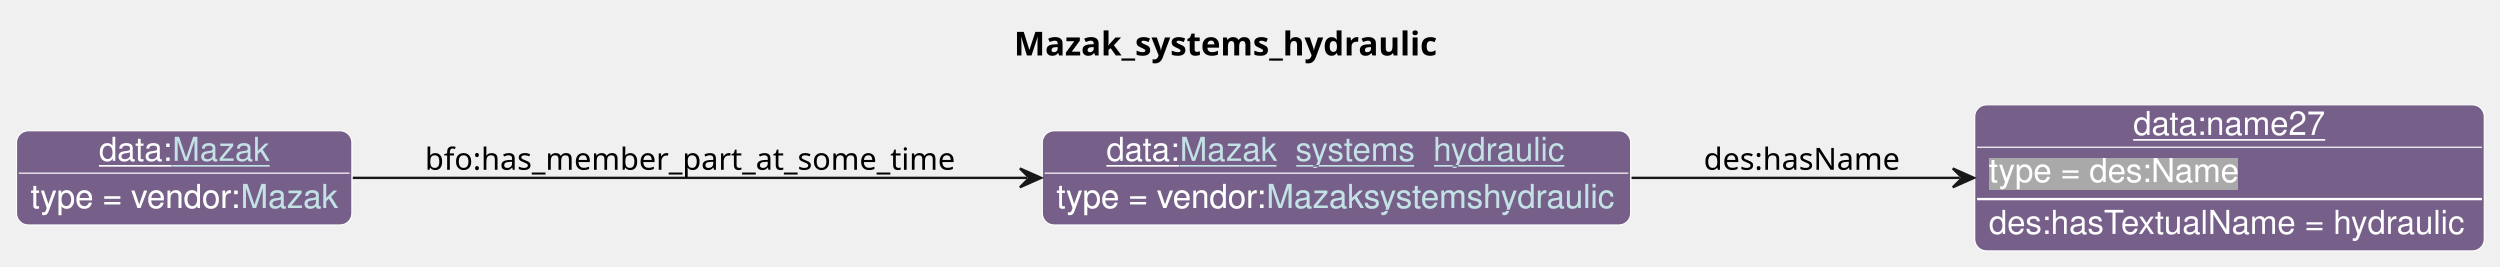
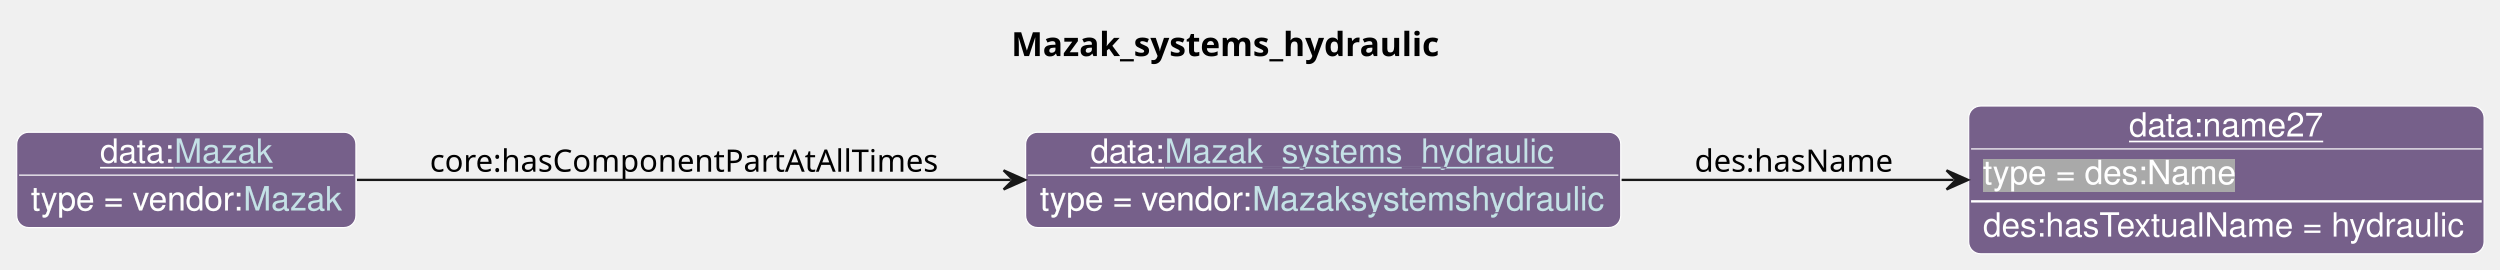
- <svg xmlns="http://www.w3.org/2000/svg" xmlns:xlink="http://www.w3.org/1999/xlink" contentStyleType="text/css" data-diagram-type="CLASS" height="113px" preserveAspectRatio="none" style="width:1061px;height:113px;background:#FFFFFF;" version="1.1" viewBox="0 0 1061 113" width="1061px" zoomAndPan="magnify">
+ <svg xmlns="http://www.w3.org/2000/svg" xmlns:xlink="http://www.w3.org/1999/xlink" contentStyleType="text/css" data-diagram-type="CLASS" height="113px" preserveAspectRatio="none" style="width:1049px;height:113px;background:#FFFFFF;" version="1.1" viewBox="0 0 1049 113" width="1049px" zoomAndPan="magnify">
  <defs>
-     <filter height="1" id="bv3co0tt0127y0" width="1" x="0" y="0">
+     <filter height="1" id="bkb16vfpd3o1w0" width="1" x="0" y="0">
      <feFlood flood-color="#76608A" result="flood" />
      <feComposite in="SourceGraphic" in2="flood" operator="over" />
    </filter>
-     <filter height="1" id="bv3co0tt0127y1" width="1" x="0" y="0">
+     <filter height="1" id="bkb16vfpd3o1w1" width="1" x="0" y="0">
      <feFlood flood-color="#A9A9A9" result="flood" />
      <feComposite in="SourceGraphic" in2="flood" operator="over" />
    </filter>
  </defs>
  <g>
    <g class="title" data-source-line="13">
-       <text fill="#000000" font-family="sans-serif" font-size="14" font-weight="bold" lengthAdjust="spacing" textLength="186.642" x="430.345" y="23.535">Mazak_systems_hydraulic</text>
+       <text fill="#000000" font-family="sans-serif" font-size="14" font-weight="bold" lengthAdjust="spacing" textLength="186.642" x="424.345" y="23.535">Mazak_systems_hydraulic</text>
    </g>
    <g class="entity" data-entity="o0" data-source-line="131" data-uid="ent0002" id="entity_o0">
-       <rect fill="#76608A" height="40" rx="5" ry="5" style="stroke:#FFFFFF;stroke-width:0.5;" width="249.713" x="442.35" y="55.488" />
-       <text fill="#FFFFFF" font-family="Helvetica" font-size="14" lengthAdjust="spacing" text-decoration="underline" textLength="31.138" x="469.552" y="68.269">data:</text>
+       <rect fill="#76608A" height="40" rx="5" ry="5" style="stroke:#FFFFFF;stroke-width:0.5;" width="249.713" x="430.35" y="55.488" />
+       <text fill="#FFFFFF" font-family="Helvetica" font-size="14" lengthAdjust="spacing" text-decoration="underline" textLength="31.138" x="457.552" y="68.269">data:</text>
      <a href="./Mazak_systems_hydraulic.html" target="_top" title="./Mazak_systems_hydraulic.html" xlink:actuate="onRequest" xlink:href="./Mazak_systems_hydraulic.html" xlink:show="new" xlink:title="./Mazak_systems_hydraulic.html" xlink:type="simple">
-         <text fill="#C4E1E6" font-family="Helvetica" font-size="14" lengthAdjust="spacing" text-decoration="underline" textLength="164.172" x="500.689" y="68.269">Mazak_systems_hydraulic</text>
+         <text fill="#C4E1E6" font-family="Helvetica" font-size="14" lengthAdjust="spacing" text-decoration="underline" textLength="164.172" x="488.689" y="68.269">Mazak_systems_hydraulic</text>
      </a>
-       <line style="stroke:#FFFFFF;stroke-width:0.5;" x1="443.35" x2="691.063" y1="73.488" y2="73.488" />
-       <text fill="#FFFFFF" filter="url(#bv3co0tt0127y0)" font-family="Helvetica" font-size="14" lengthAdjust="spacing" textLength="89.113" x="448.35" y="88.269">type = vendor:</text>
+       <line style="stroke:#FFFFFF;stroke-width:0.5;" x1="431.35" x2="679.063" y1="73.488" y2="73.488" />
+       <text fill="#FFFFFF" filter="url(#bkb16vfpd3o1w0)" font-family="Helvetica" font-size="14" lengthAdjust="spacing" textLength="89.113" x="436.35" y="88.269">type = vendor:</text>
      <a href="../Mazak.html#Mazaksystemshydraulic" target="_top" title="../Mazak.html#Mazaksystemshydraulic" xlink:actuate="onRequest" xlink:href="../Mazak.html#Mazaksystemshydraulic" xlink:show="new" xlink:title="../Mazak.html#Mazaksystemshydraulic" xlink:type="simple">
-         <text fill="#C4E1E6" filter="url(#bv3co0tt0127y0)" font-family="Helvetica" font-size="14" lengthAdjust="spacing" textLength="148.6" x="537.463" y="88.269">Mazaksystemshydraulic</text>
-         <line style="stroke:#76608A;stroke-width:0.5;" x1="537.463" x2="686.063" y1="89.269" y2="89.269" />
+         <text fill="#C4E1E6" filter="url(#bkb16vfpd3o1w0)" font-family="Helvetica" font-size="14" lengthAdjust="spacing" textLength="148.6" x="525.463" y="88.269">Mazaksystemshydraulic</text>
+         <line style="stroke:#76608A;stroke-width:0.5;" x1="525.463" x2="674.063" y1="89.269" y2="89.269" />
      </a>
    </g>
    <g class="entity" data-entity="o1" data-source-line="131" data-uid="ent0003" id="entity_o1">
-       <rect fill="#76608A" height="62" rx="5" ry="5" style="stroke:#FFFFFF;stroke-width:0.5;" width="216.272" x="838.06" y="44.488" />
-       <text fill="#FFFFFF" font-family="Helvetica" font-size="14" lengthAdjust="spacing" text-decoration="underline" textLength="81.731" x="905.331" y="57.269">data:name27</text>
-       <line style="stroke:#FFFFFF;stroke-width:0.5;" x1="839.06" x2="1053.332" y1="62.488" y2="62.488" />
-       <text fill="#FFFFFF" filter="url(#bv3co0tt0127y1)" font-family="Helvetica" font-size="14" lengthAdjust="spacing" textLength="106.224" x="844.06" y="77.269">type = des:Name</text>
-       <line style="stroke:#FFFFFF;stroke-width:1;" x1="839.06" x2="1053.332" y1="84.488" y2="84.488" />
-       <text fill="#FFFFFF" font-family="Helvetica" font-size="14" lengthAdjust="spacing" textLength="204.272" x="844.06" y="99.269">des:hasTextualName = hydraulic</text>
+       <rect fill="#76608A" height="62" rx="5" ry="5" style="stroke:#FFFFFF;stroke-width:0.5;" width="216.272" x="826.06" y="44.488" />
+       <text fill="#FFFFFF" font-family="Helvetica" font-size="14" lengthAdjust="spacing" text-decoration="underline" textLength="81.731" x="893.331" y="57.269">data:name27</text>
+       <line style="stroke:#FFFFFF;stroke-width:0.5;" x1="827.06" x2="1041.332" y1="62.488" y2="62.488" />
+       <text fill="#FFFFFF" filter="url(#bkb16vfpd3o1w1)" font-family="Helvetica" font-size="14" lengthAdjust="spacing" textLength="106.224" x="832.06" y="77.269">type = des:Name</text>
+       <line style="stroke:#FFFFFF;stroke-width:1;" x1="827.06" x2="1041.332" y1="84.488" y2="84.488" />
+       <text fill="#FFFFFF" font-family="Helvetica" font-size="14" lengthAdjust="spacing" textLength="204.272" x="832.06" y="99.269">des:hasTextualName = hydraulic</text>
    </g>
    <g class="entity" data-entity="o2" data-source-line="131" data-uid="ent0004" id="entity_o2">
      <rect fill="#76608A" height="40" rx="5" ry="5" style="stroke:#FFFFFF;stroke-width:0.5;" width="142.348" x="7" y="55.488" />
      <text fill="#FFFFFF" font-family="Helvetica" font-size="14" lengthAdjust="spacing" text-decoration="underline" textLength="31.138" x="41.988" y="68.269">data:</text>
      <a href="./Mazak.html" target="_top" title="./Mazak.html" xlink:actuate="onRequest" xlink:href="./Mazak.html" xlink:show="new" xlink:title="./Mazak.html" xlink:type="simple">
        <text fill="#C4E1E6" font-family="Helvetica" font-size="14" lengthAdjust="spacing" text-decoration="underline" textLength="41.234" x="73.126" y="68.269">Mazak</text>
      </a>
      <line style="stroke:#FFFFFF;stroke-width:0.5;" x1="8" x2="148.348" y1="73.488" y2="73.488" />
-       <text fill="#FFFFFF" filter="url(#bv3co0tt0127y0)" font-family="Helvetica" font-size="14" lengthAdjust="spacing" textLength="89.113" x="13" y="88.269">type = vendor:</text>
+       <text fill="#FFFFFF" filter="url(#bkb16vfpd3o1w0)" font-family="Helvetica" font-size="14" lengthAdjust="spacing" textLength="89.113" x="13" y="88.269">type = vendor:</text>
      <a href="../Mazak.html#Mazak" target="_top" title="../Mazak.html#Mazak" xlink:actuate="onRequest" xlink:href="../Mazak.html#Mazak" xlink:show="new" xlink:title="../Mazak.html#Mazak" xlink:type="simple">
-         <text fill="#C4E1E6" filter="url(#bv3co0tt0127y0)" font-family="Helvetica" font-size="14" lengthAdjust="spacing" textLength="41.234" x="102.113" y="88.269">Mazak</text>
+         <text fill="#C4E1E6" filter="url(#bkb16vfpd3o1w0)" font-family="Helvetica" font-size="14" lengthAdjust="spacing" textLength="41.234" x="102.113" y="88.269">Mazak</text>
        <line style="stroke:#76608A;stroke-width:0.5;" x1="102.113" x2="143.348" y1="89.269" y2="89.269" />
      </a>
    </g>
    <g class="link" data-entity-1="o0" data-entity-2="o1" data-source-line="195" data-uid="lnk5" id="link_o0_o1">
-       <path codeLine="195" d="M692.43,75.488 C739.41,75.488 786.45,75.488 831.76,75.488" fill="none" id="o0-to-o1" style="stroke:#181818;stroke-width:1;" />
-       <polygon fill="#181818" points="837.76,75.488,828.76,71.488,832.76,75.488,828.76,79.488,837.76,75.488" style="stroke:#181818;stroke-width:1;" />
-       <text fill="#000000" font-family="sans-serif" font-size="13" lengthAdjust="spacing" textLength="84.202" x="723.06" y="72.057">des:hasName</text>
+       <path codeLine="195" d="M680.43,75.488 C727.41,75.488 774.45,75.488 819.76,75.488" fill="none" id="o0-to-o1" style="stroke:#181818;stroke-width:1;" />
+       <polygon fill="#181818" points="825.76,75.488,816.76,71.488,820.76,75.488,816.76,79.488,825.76,75.488" style="stroke:#181818;stroke-width:1;" />
+       <text fill="#000000" font-family="sans-serif" font-size="13" lengthAdjust="spacing" textLength="84.202" x="711.06" y="72.057">des:hasName</text>
    </g>
    <g class="link" data-entity-1="o2" data-entity-2="o0" data-source-line="195" data-uid="lnk6" id="link_o2_o0">
-       <path codeLine="195" d="M149.73,75.488 C226.05,75.488 343.21,75.488 435.85,75.488" fill="none" id="o2-to-o0" style="stroke:#181818;stroke-width:1;" />
-       <polygon fill="#181818" points="441.85,75.488,432.85,71.488,436.85,75.488,432.85,79.488,441.85,75.488" style="stroke:#181818;stroke-width:1;" />
-       <text fill="#000000" font-family="sans-serif" font-size="13" lengthAdjust="spacing" textLength="231.27" x="180.35" y="72.057">bfo:has_member_part_at_some_time</text>
+       <path codeLine="195" d="M149.78,75.488 C223.57,75.488 334.81,75.488 424.11,75.488" fill="none" id="o2-to-o0" style="stroke:#181818;stroke-width:1;" />
+       <polygon fill="#181818" points="430.11,75.488,421.11,71.488,425.11,75.488,421.11,79.488,430.11,75.488" style="stroke:#181818;stroke-width:1;" />
+       <text fill="#000000" font-family="sans-serif" font-size="13" lengthAdjust="spacing" textLength="219.565" x="180.35" y="72.057">core:hasComponentPartAtAllTimes</text>
    </g>
  </g>
</svg>
